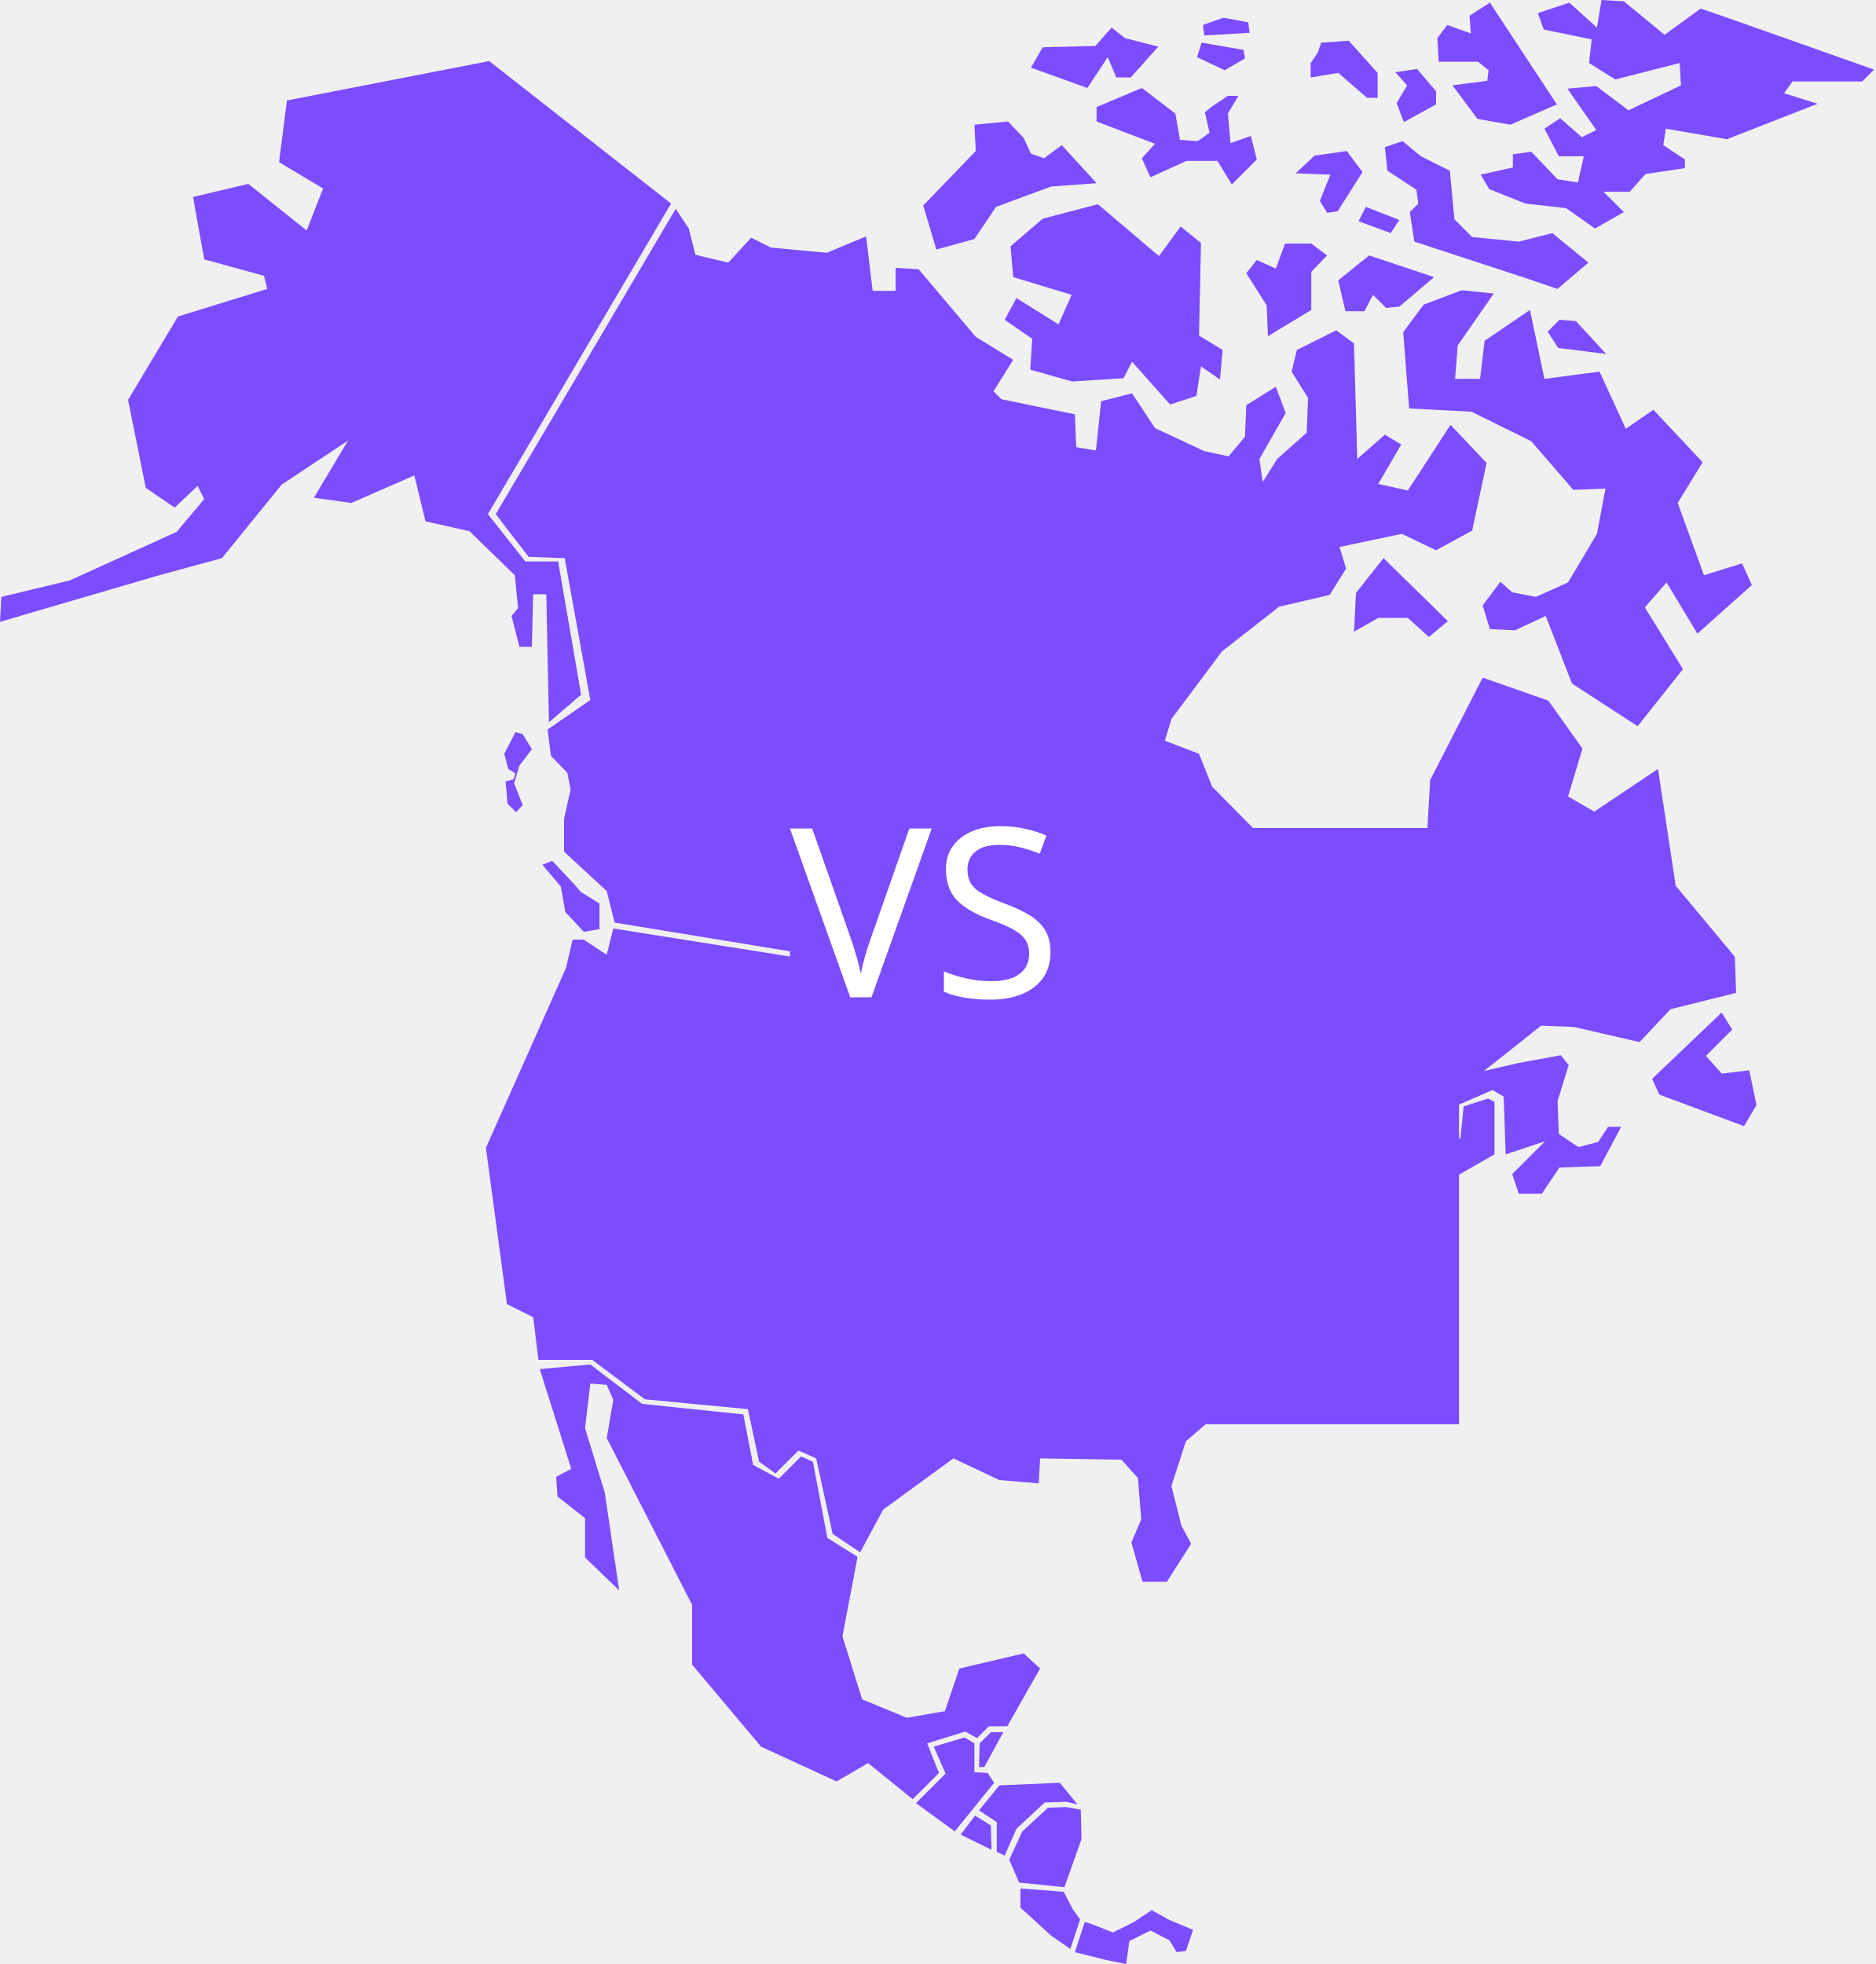
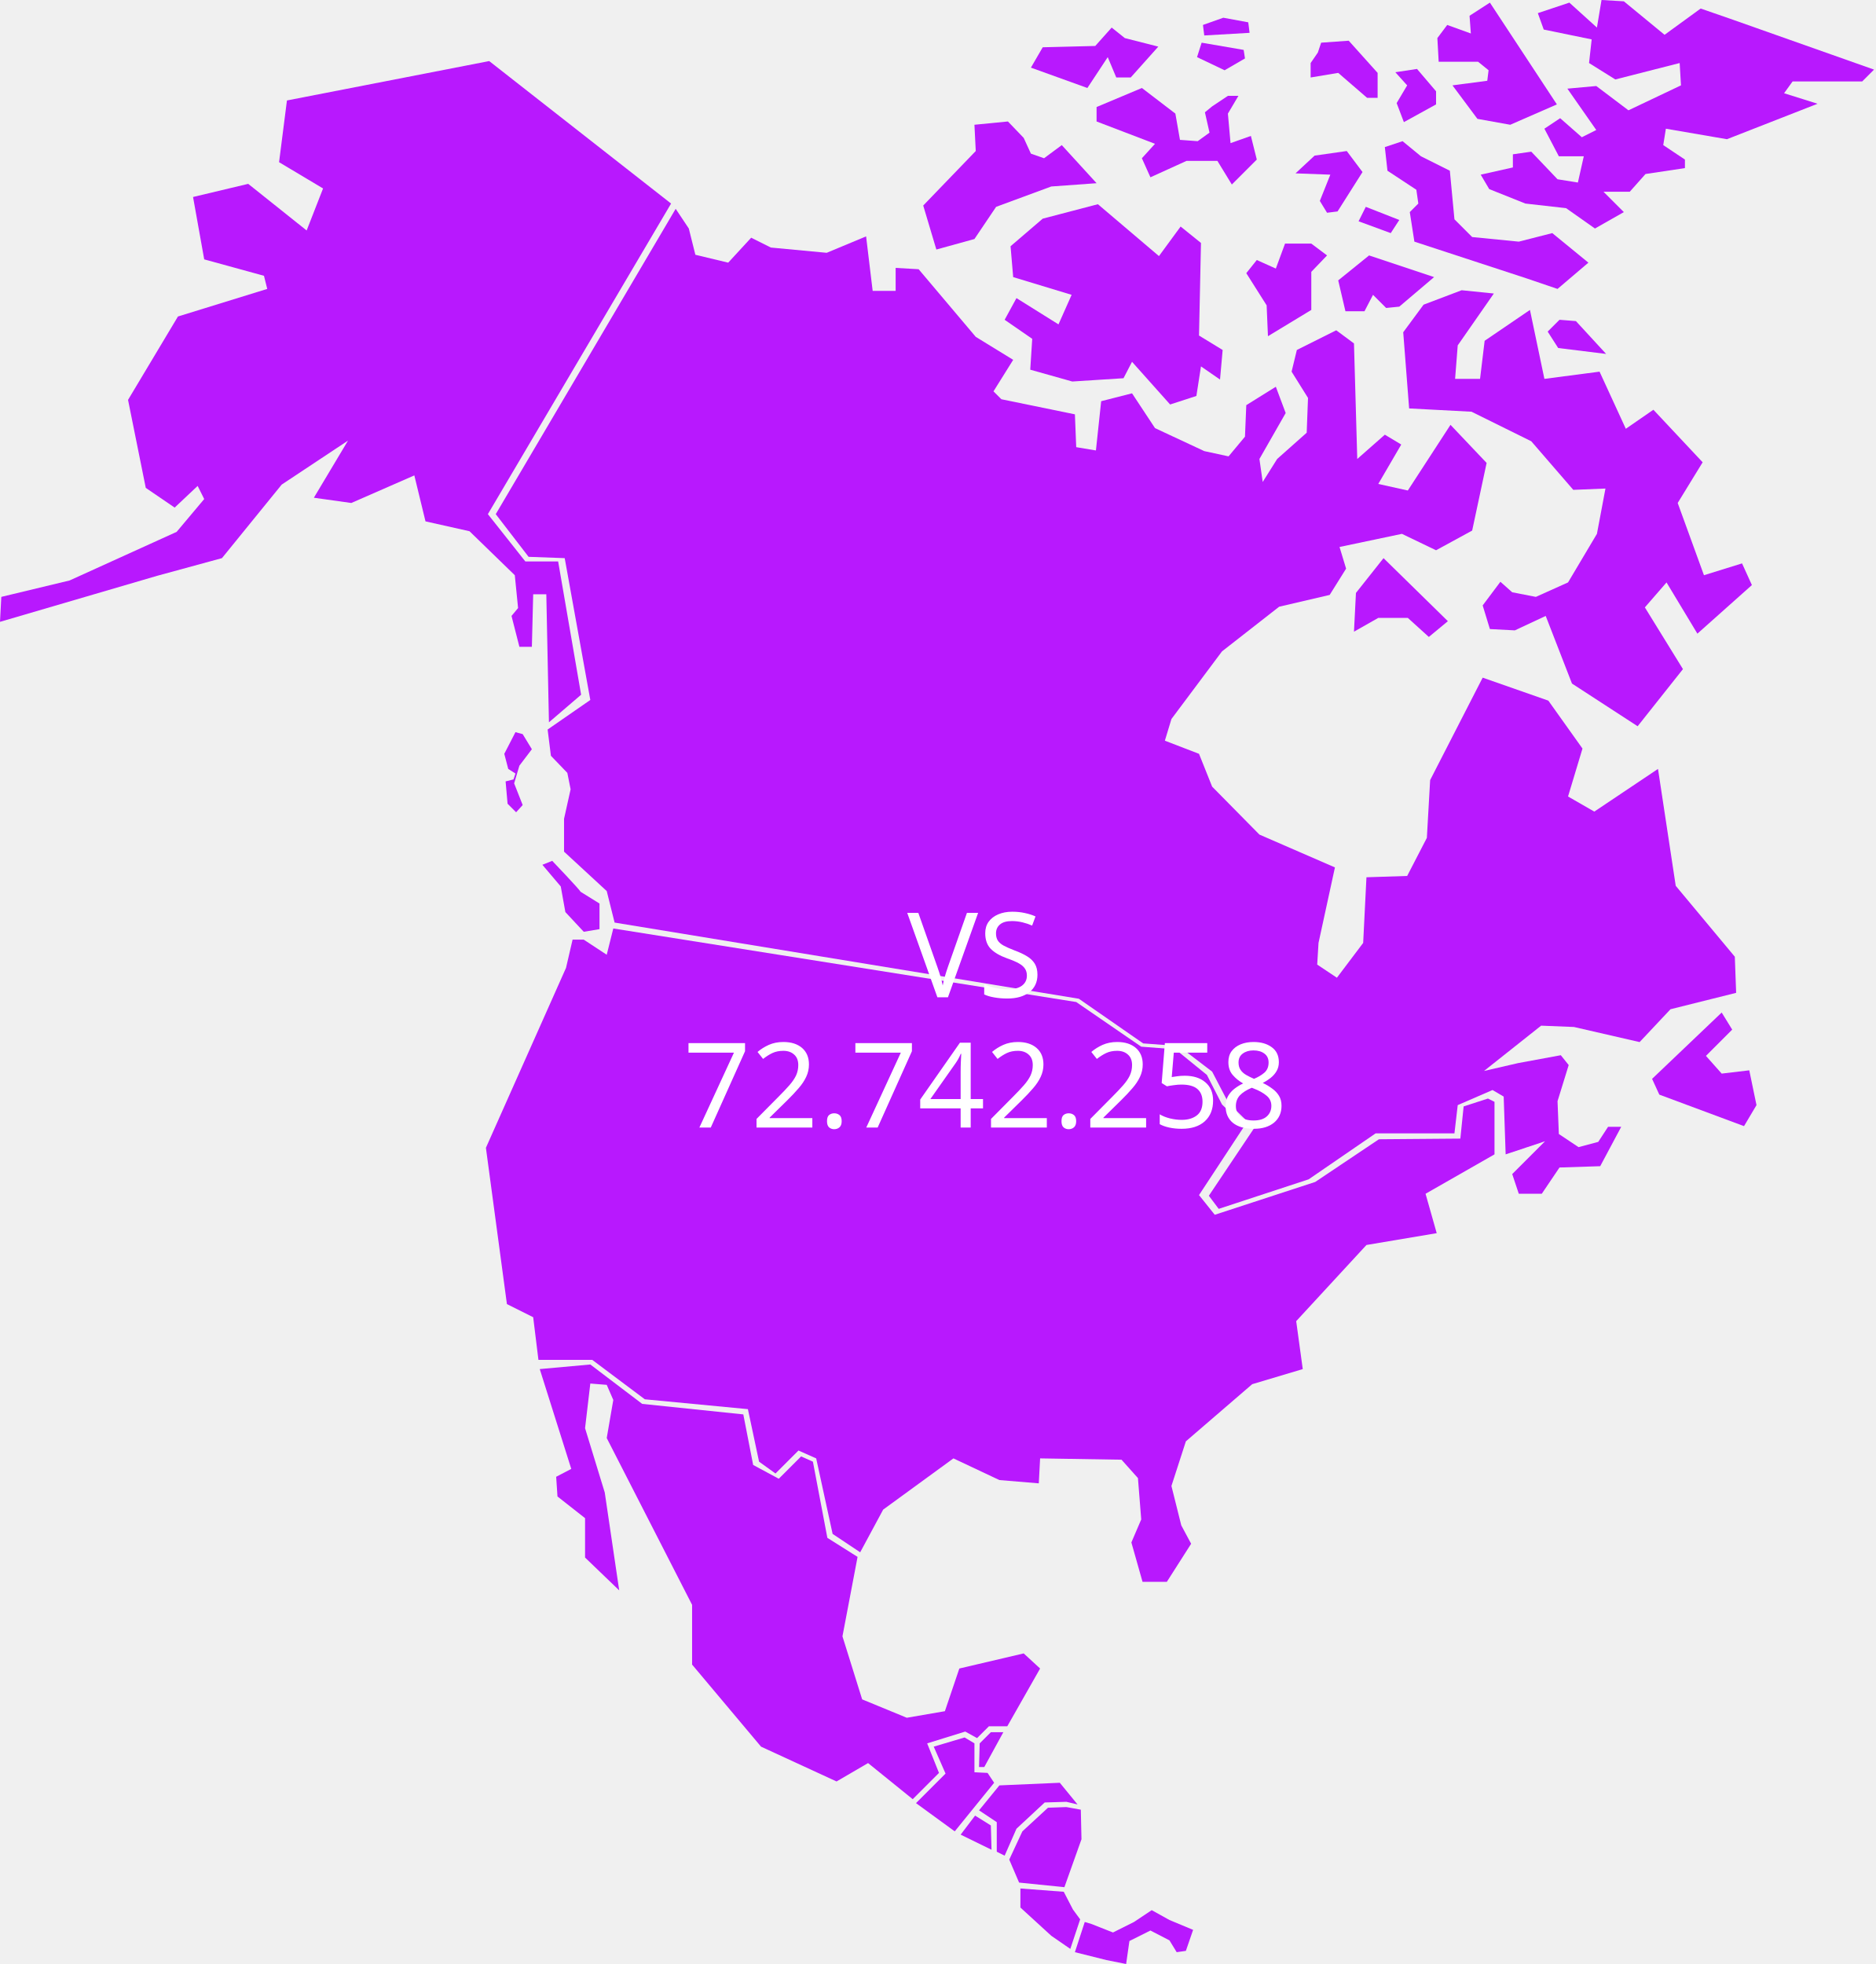
<svg xmlns="http://www.w3.org/2000/svg" version="1.1" id="Layer_1" x="0px" y="0px" viewBox="0 0 285.6 299.1" style="enable-background:new 0 0 285.6 299.1;" xml:space="preserve">
  <style type="text/css">
- 	.st0{fill:#7C4CFF;}
- 	.st1{fill:#FFFFFF;}
- 	.st2{font-family:'ArialMT';}
- 	.st3{font-size:36px;}
+ 	.st0{opacity:0.9;}
+ 	.st1{fill:#B100FF;}
+ 	.st2{opacity:0.9;fill:none;}
+ 	.st3{fill:#FFFFFF;}
+ 	.st4{font-family:'ArialMT';}
+ 	.st5{font-size:18px;}
+ 	.st6{fill:none;}
</style>
-   <g>
+   <g class="st0">
    <g id="svg2">
-       <path id="mexico" class="st0" d="M82.2,208.5l4.8,15.2l-2.3,1.2l0.2,3l4.2,3.3v6l5.2,5l-2.2-14.9l-3-9.8l0.8-6.8l2.5,0.2l1,2.3    l-1,5.8l13,25.4v9.1l10.5,12.5l11.5,5.3l4.8-2.8l6.8,5.5l4-4l-1.8-4.5l5.8-1.8l1.8,1l1.8-1.8h2.8l5-8.8l-2.5-2.3l-9.8,2.3    l-2.2,6.5l-5.8,1l-6.8-2.8l-3-9.6l2.3-12.1l-4.6-2.9l-2.2-11.6l-1.8-0.8l-3.4,3.4l-3.9-2.1l-1.5-7.7l-15.4-1.6l-7.9-6L82.2,208.5    L82.2,208.5z" />
-       <path id="alaska-westcopy" class="st0" d="M37.8,28l-8.4,2l1.7,9.5l9.1,2.5l0.5,2l-13.6,4.2l-7.6,12.7l2.7,13.4l4.4,3l3.5-3.3l1,2    l-4.2,5l-16.3,7.4L0.2,90.9L0,94.7l23.9-7l9.9-2.7l9.1-11.2L53,67.1l-5.2,8.7l5.7,0.8l9.6-4.2l1.7,7l6.7,1.5l6.9,6.7l0.5,5l-1,1.2    l1.2,4.7H81l0.2-8h2l0.4,19.5l4.9-4.2L85,85.5h-5l-5.7-7.2L102.2,31L74.5,9.3l-30.8,6l-1.2,9.4l6.7,4l-2.5,6.4L37.8,28z" />
-       <path id="banks" class="st0" d="M148.4,19l0.2,4l-8,8.3l2,6.7l5.8-1.6l3.3-4.9l8.4-3.1l6.9-0.5l-5.3-5.8l-2.7,2l-2-0.7l-1.1-2.4    l-2.4-2.5L148.4,19z" />
-       <path class="st0" d="M158.8,7.2l-1.8,3.1l8.6,3.1l3.1-4.7l1.3,3.1h2.2l4.2-4.7l-5.1-1.3l-2-1.6L166.8,7L158.8,7.2L158.8,7.2z" />
-       <path id="eglinton" class="st0" d="M173.9,13.4l-6.9,2.9v2.2l8.9,3.4l-2,2.2l1.3,2.9l5.5-2.5h4.7l2.2,3.6l3.8-3.8l-0.9-3.6    l-3.1,1.1l-0.4-4.5l1.6-2.7H187l-2.4,1.6l-1.1,0.9l0.7,3.1l-1.8,1.3l-2.7-0.2l-0.7-4L173.9,13.4L173.9,13.4z" />
-       <path class="st0" d="M183,6.5l-0.7,2.2l4.2,2l3.1-1.8l-0.2-1.3L183,6.5z" />
-       <path class="st0" d="M186.3,2.7l-3.1,1.1l0.2,1.6l6.9-0.4l-0.2-1.6L186.3,2.7L186.3,2.7z" />
-       <path class="st0" d="M201.2,6.5L200.7,8l-1.1,1.6v2.2l4.2-0.7l4.4,3.8h1.6v-3.8l-4.4-4.9C205.4,6.2,201.2,6.5,201.2,6.5z" />
-       <path class="st0" d="M212.5,11l1.8,2l-1.6,2.7l1.1,2.9l4.9-2.7v-2l-2.9-3.4L212.5,11z" />
-       <path class="st0" d="M218.9,5.8l0.2,3.6h6l1.6,1.3l-0.2,1.6l-5.3,0.7l3.8,5.1l5,0.9l7.1-3.1L226.9,0.4l-3.1,2l0.2,2.7l-3.6-1.3    L218.9,5.8L218.9,5.8z" />
-       <path id="victoria" class="st0" d="M167.2,31.1l-8.4,2.2l-4.9,4.2l0.4,4.7l8.9,2.7l-2,4.5l-6.4-4l-1.8,3.3l4.2,2.9l-0.3,4.7    l6.4,1.8l7.8-0.5l1.3-2.5l5.8,6.5l4-1.3l0.7-4.5l2.9,2l0.4-4.5l-3.6-2.2l0.3-14.1l-3.1-2.5l-3.3,4.5L167.2,31.1L167.2,31.1z" />
-       <path class="st0" d="M194.3,40.9l-2.9-1.3l-1.6,2l3.1,4.9l0.2,4.7l6.6-4v-5.8l2.4-2.5l-2.4-1.8h-4L194.3,40.9L194.3,40.9z" />
-       <path id="prescott" class="st0" d="M208.5,38.9l-4.7,3.8l1.1,4.7h2.9l1.3-2.5l2,2l2-0.2l5.3-4.5L208.5,38.9L208.5,38.9z" />
-       <path id="cornwallis" class="st0" d="M208,31.5l-1.1,2.2l4.9,1.8l1.3-2L208,31.5L208,31.5z" />
-       <path id="bathurst" class="st0" d="M205.1,23l-4.9,0.7l-2.9,2.7l5.3,0.2l-1.6,4l1.1,1.8l1.6-0.2l3.8-6L205.1,23z" />
-       <path id="devon" class="st0" d="M213.6,21.5l-2.7,0.9l0.4,3.6l4.4,2.9L216,31l-1.3,1.3l0.7,4.5l17.1,5.6l4.7,1.6l4.7-4l-5.5-4.5    l-5.1,1.3l-7.1-0.7l-2.7-2.7l-0.7-7.4l-4.4-2.2L213.6,21.5L213.6,21.5z" />
-       <path id="baffin" class="st0" d="M227.5,44.7l-4.9-0.5l-5.8,2.2l-3.1,4.2l0.9,11.6l9.5,0.5l9.1,4.5l6.4,7.4l4.9-0.2l-1.3,6.9    l-4.4,7.4l-4.9,2.2l-3.6-0.7l-1.8-1.6l-2.7,3.6l1.1,3.6l3.8,0.2l4.7-2.2l4,10.3l10,6.5l6.9-8.7l-5.8-9.4l3.3-3.8l4.7,7.8l8.3-7.4    l-1.5-3.3l-5.8,1.8l-4-11l3.8-6.2l-7.5-8l-4.2,2.9l-4-8.7l-8.4,1.1L233,47.2l-6.9,4.7l-0.7,5.8h-3.8l0.4-5.1L227.5,44.7    L227.5,44.7z" />
-       <path id="bylot" class="st0" d="M237.5,48.7l-1.8,1.8l1.6,2.5l7.3,0.9l-4.6-5L237.5,48.7L237.5,48.7z" />
-       <path id="ellesmere" class="st0" d="M230.4,23.5v2l-4.9,1.1l1.3,2.2l5.5,2.2l6.2,0.7l4.4,3.1l4.4-2.5l-3.1-3.1h4l2.4-2.7l6-0.9    v-1.3l-3.3-2.2l0.4-2.5l9.3,1.6l13.8-5.4l-5.1-1.6l1.3-1.8h10.6l1.8-1.8L263.9,3L259,1.3l-5.5,4l-6.2-5.1L243.9,0l-0.7,4.2    L239,0.4L234.2,2l0.9,2.5l7.3,1.5L242,9.6l4,2.5l9.8-2.5L256,13l-8,3.8l-4.9-3.7l-4.4,0.4l4.4,6.3l-2.2,1.1l-3.3-2.9l-2.4,1.6    l2.2,4.2h3.8l-0.9,4l-3.1-0.5l-4-4.2L230.4,23.5L230.4,23.5z" />
-       <path id="southhampton" class="st0" d="M210.7,85l-4.2,5.3l-0.3,5.9l3.7-2.1h4.5l3.2,2.9l2.9-2.4L210.7,85z" />
-       <path id="newfoundland" class="st0" d="M262.2,154.2l-10.6,10.1l1.1,2.4l12.9,4.8l1.9-3.2l-1.1-5.3l-4.2,0.5l-2.4-2.7l4-4    L262.2,154.2L262.2,154.2z" />
-       <path id="canada" class="st0" d="M102.9,31.8l2,3l1,4l5,1.2l3.5-3.8l3,1.5l8.5,0.8l6-2.5l1,8.3h3.5v-3.5l3.5,0.2l8.7,10.3l5.7,3.5    l-3,4.8l1.2,1.2l11.2,2.3l0.2,5l3,0.5l0.8-7.5l4.7-1.2l3.5,5.3l7.5,3.5l3.7,0.8l2.5-3l0.2-4.8l4.5-2.8l1.5,4l-4,7l0.5,3.5l2.2-3.5    l4.5-4l0.2-5.3l-2.5-4l0.8-3.3l6-3l2.7,2l0.5,17.6l4.2-3.7l2.5,1.5l-3.5,6l4.5,1l6.5-10l5.5,5.8l-2.2,10.3l-5.5,3l-5.2-2.5l-9.5,2    l1,3.3l-2.5,4l-7.7,1.8l-8.7,6.8l-7.7,10.3l-1,3.3l5.2,2l2,5l7.2,7.3l11.5,5l-2.5,11.5l-0.2,3.3l3,2l4-5.3l0.5-10l6.2-0.2l3-5.8    l0.5-8.8l8-15.6l10,3.5l5.2,7.3l-2.2,7.3l4,2.3l9.7-6.5l2.7,17.8l9,10.8l0.2,5.5l-10,2.5l-4.7,5l-10-2.3l-5-0.2l-8.7,6.9l5.2-1.2    l6.5-1.2l1.2,1.5l-1.7,5.5l0.2,5l3,2l3-0.8l1.5-2.3h2l-3.2,6l-6.2,0.2l-2.7,4h-3.5l-1-3l5-5l-6,2L229,167l-1.7-1l-5.3,2.3    l-0.5,4.3h-12l-10.2,7l-13.7,4.5l-1.5-2l6.9-10.3l-3.9-3.8l-2.5-4.8l-5.1-3.9l-5.4-0.4l-9.8-6.8l-70.7-11.6l-1.2-4.8l-6.5-6v-5    l1-4.5l-0.5-2.5l-2.5-2.6l-0.5-4l6.5-4.5L86,85l-5.5-0.2l-5-6.5L102.9,31.8L102.9,31.8z" />
-       <path id="usa" class="st0" d="M93.4,141.4l-1,4l-3.5-2.3h-1.7l-1,4.3L74,174.8l3.2,23.8l4,2l0.8,6.5h8.2l8,6l15.7,1.5l1.7,8    l2.5,1.8l3.5-3.5l2.7,1.2l2.5,11.5l4.2,2.8l3.5-6.5l10.7-7.8l7,3.3l6,0.5l0.2-3.8l12.4,0.2l2.5,2.8l0.5,6.3l-1.5,3.5l1.7,6h3.7    l3.7-5.8l-1.5-2.8l-1.5-6l2.2-6.8l10.1-8.7l7.7-2.3l-1-7.3l10.7-11.6l10.7-1.8l-1.7-6l10.5-6v-8l-1-0.5l-3.7,1.2l-0.5,4.9    l-12.4,0.1l-9.7,6.5l-15.3,5l-2.4-3l6.9-10.5l-3.4-3.3l-2.3-4.5l-4.8-3.9l-5.2-0.4l-9.9-6.8L93.4,141.4z" />
-       <path class="st0" d="M78.5,111.5l-1.7,3.3l0.6,2.3l1.1,0.7l-0.3,0.9L77,119l0.3,3.4l1.3,1.3l1-1.1l-1.3-3.3l0.8-2.7l1.9-2.5    l-1.4-2.3L78.5,111.5L78.5,111.5z" />
-       <path id="vancouver" class="st0" d="M84.1,131.1l-1.5,0.6l2.8,3.3l0.7,3.9l2.8,3l2.4-0.4v-3.9l-2.9-1.8    C88.4,135.6,84.1,131.1,84.1,131.1z" />
-       <path id="guatemala" class="st0" d="M139.5,274.6l5.9,4.3l6-7.4l-1-1.5l-2-0.1v-4.4l-1.5-0.9l-4.7,1.4l1.8,4.1L139.5,274.6    L139.5,274.6z" />
-       <path id="honduras" class="st0" d="M152.2,271.9l9.2-0.4l2.7,3.3l-1.7-0.4l-3.3,0.1l-4.3,4l-1.8,4.1l-1.2-0.6v-4.5l-2.7-1.8    L152.2,271.9L152.2,271.9z" />
-       <path class="st0" d="M146.3,279.4l4.7,2.3l-0.1-3.7l-2.4-1.5L146.3,279.4L146.3,279.4z" />
-       <path id="nicaragua" class="st0" d="M162.4,275.2l2.2,0.4l0.1,4.5l-2.6,7.3l-6.9-0.7l-1.5-3.5l2-4.3l3.9-3.6L162.4,275.2    L162.4,275.2z" />
-       <path class="st0" d="M162,288.1l1.4,2.7l1.1,1.5l-1.5,4.5l-2.9-2l-4.7-4.3v-2.9L162,288.1L162,288.1z" />
-       <path id="panama" class="st0" d="M165.2,292.7l-1.5,4.6l4.8,1.2l3,0.6l0.5-3.5l3.2-1.6l2.9,1.5l1.1,1.8l1.4-0.2l1.1-3.2l-3.6-1.5    l-2.7-1.5l-2.7,1.8l-3.2,1.6l-3.3-1.3L165.2,292.7L165.2,292.7z" />
-       <path id="belize" class="st0" d="M149.2,265.5l-0.1,3.6h0.8l2.9-5.3h-1.9L149.2,265.5L149.2,265.5z" />
+       <path id="mexico" class="st1" d="M82.2,208.5l4.8,15.2l-2.3,1.2l0.2,3l4.2,3.3v6l5.2,5l-2.2-14.9l-3-9.8l0.8-6.8l2.5,0.2l1,2.3    l-1,5.8l13,25.4v9.1l10.5,12.5l11.5,5.3l4.8-2.8l6.8,5.5l4-4l-1.8-4.5l5.8-1.8l1.8,1l1.8-1.8h2.8l5-8.8l-2.5-2.3l-9.8,2.3    l-2.2,6.5l-5.8,1l-6.8-2.8l-3-9.6l2.3-12.1l-4.6-2.9l-2.2-11.6l-1.8-0.8l-3.4,3.4l-3.9-2.1l-1.5-7.7l-15.4-1.6l-7.9-6L82.2,208.5    L82.2,208.5z" />
+       <path id="alaska-westcopy" class="st1" d="M37.8,28l-8.4,2l1.7,9.5l9.1,2.5l0.5,2l-13.6,4.2l-7.6,12.7l2.7,13.4l4.4,3l3.5-3.3l1,2    l-4.2,5l-16.3,7.4L0.2,90.9L0,94.7l23.9-7l9.9-2.7l9.1-11.2L53,67.1l-5.2,8.7l5.7,0.8l9.6-4.2l1.7,7l6.7,1.5l6.9,6.7l0.5,5l-1,1.2    l1.2,4.7H81l0.2-8h2l0.4,19.5l4.9-4.2L85,85.5h-5l-5.7-7.2L102.2,31L74.5,9.3l-30.8,6l-1.2,9.4l6.7,4l-2.5,6.4L37.8,28z" />
+       <path id="banks" class="st1" d="M148.4,19l0.2,4l-8,8.3l2,6.7l5.8-1.6l3.3-4.9l8.4-3.1l6.9-0.5l-5.3-5.8l-2.7,2l-2-0.7l-1.1-2.4    l-2.4-2.5L148.4,19z" />
+       <path class="st1" d="M158.8,7.2l-1.8,3.1l8.6,3.1l3.1-4.7l1.3,3.1h2.2l4.2-4.7l-5.1-1.3l-2-1.6L166.8,7L158.8,7.2L158.8,7.2z" />
+       <path id="eglinton" class="st1" d="M173.9,13.4l-6.9,2.9v2.2l8.9,3.4l-2,2.2l1.3,2.9l5.5-2.5h4.7l2.2,3.6l3.8-3.8l-0.9-3.6    l-3.1,1.1l-0.4-4.5l1.6-2.7H187l-2.4,1.6l-1.1,0.9l0.7,3.1l-1.8,1.3l-2.7-0.2l-0.7-4L173.9,13.4L173.9,13.4z" />
+       <path class="st1" d="M183,6.5l-0.7,2.2l4.2,2l3.1-1.8l-0.2-1.3L183,6.5z" />
+       <path class="st1" d="M186.3,2.7l-3.1,1.1l0.2,1.6l6.9-0.4l-0.2-1.6L186.3,2.7L186.3,2.7z" />
+       <path class="st1" d="M201.2,6.5L200.7,8l-1.1,1.6v2.2l4.2-0.7l4.4,3.8h1.6v-3.8l-4.4-4.9C205.4,6.2,201.2,6.5,201.2,6.5z" />
+       <path class="st1" d="M212.5,11l1.8,2l-1.6,2.7l1.1,2.9l4.9-2.7v-2l-2.9-3.4L212.5,11z" />
+       <path class="st1" d="M218.9,5.8l0.2,3.6h6l1.6,1.3l-0.2,1.6l-5.3,0.7l3.8,5.1l5,0.9l7.1-3.1L226.9,0.4l-3.1,2l0.2,2.7l-3.6-1.3    L218.9,5.8L218.9,5.8z" />
+       <path id="victoria" class="st1" d="M167.2,31.1l-8.4,2.2l-4.9,4.2l0.4,4.7l8.9,2.7l-2,4.5l-6.4-4l-1.8,3.3l4.2,2.9l-0.3,4.7    l6.4,1.8l7.8-0.5l1.3-2.5l5.8,6.5l4-1.3l0.7-4.5l2.9,2l0.4-4.5l-3.6-2.2l0.3-14.1l-3.1-2.5l-3.3,4.5L167.2,31.1L167.2,31.1z" />
+       <path class="st1" d="M194.3,40.9l-2.9-1.3l-1.6,2l3.1,4.9l0.2,4.7l6.6-4v-5.8l2.4-2.5l-2.4-1.8h-4L194.3,40.9L194.3,40.9z" />
+       <path id="prescott" class="st1" d="M208.5,38.9l-4.7,3.8l1.1,4.7h2.9l1.3-2.5l2,2l2-0.2l5.3-4.5L208.5,38.9L208.5,38.9z" />
+       <path id="cornwallis" class="st1" d="M208,31.5l-1.1,2.2l4.9,1.8l1.3-2L208,31.5L208,31.5z" />
+       <path id="bathurst" class="st1" d="M205.1,23l-4.9,0.7l-2.9,2.7l5.3,0.2l-1.6,4l1.1,1.8l1.6-0.2l3.8-6L205.1,23z" />
+       <path id="devon" class="st1" d="M213.6,21.5l-2.7,0.9l0.4,3.6l4.4,2.9L216,31l-1.3,1.3l0.7,4.5l17.1,5.6l4.7,1.6l4.7-4l-5.5-4.5    l-5.1,1.3l-7.1-0.7l-2.7-2.7l-0.7-7.4l-4.4-2.2L213.6,21.5L213.6,21.5z" />
+       <path id="baffin" class="st1" d="M227.5,44.7l-4.9-0.5l-5.8,2.2l-3.1,4.2l0.9,11.6l9.5,0.5l9.1,4.5l6.4,7.4l4.9-0.2l-1.3,6.9    l-4.4,7.4l-4.9,2.2l-3.6-0.7l-1.8-1.6l-2.7,3.6l1.1,3.6l3.8,0.2l4.7-2.2l4,10.3l10,6.5l6.9-8.7l-5.8-9.4l3.3-3.8l4.7,7.8l8.3-7.4    l-1.5-3.3l-5.8,1.8l-4-11l3.8-6.2l-7.5-8l-4.2,2.9l-4-8.7l-8.4,1.1L233,47.2l-6.9,4.7l-0.7,5.8h-3.8l0.4-5.1L227.5,44.7    L227.5,44.7z" />
+       <path id="bylot" class="st1" d="M237.5,48.7l-1.8,1.8l1.6,2.5l7.3,0.9l-4.6-5L237.5,48.7L237.5,48.7z" />
+       <path id="ellesmere" class="st1" d="M230.4,23.5v2l-4.9,1.1l1.3,2.2l5.5,2.2l6.2,0.7l4.4,3.1l4.4-2.5l-3.1-3.1h4l2.4-2.7l6-0.9    v-1.3l-3.3-2.2l0.4-2.5l9.3,1.6l13.8-5.4l-5.1-1.6l1.3-1.8h10.6l1.8-1.8L263.9,3L259,1.3l-5.5,4l-6.2-5.1L243.9,0l-0.7,4.2    L239,0.4L234.2,2l0.9,2.5l7.3,1.5L242,9.6l4,2.5l9.8-2.5L256,13l-8,3.8l-4.9-3.7l-4.4,0.4l4.4,6.3l-2.2,1.1l-3.3-2.9l-2.4,1.6    l2.2,4.2h3.8l-0.9,4l-3.1-0.5l-4-4.2L230.4,23.5L230.4,23.5z" />
+       <path id="southhampton" class="st1" d="M210.7,85l-4.2,5.3l-0.3,5.9l3.7-2.1h4.5l3.2,2.9l2.9-2.4L210.7,85z" />
+       <path id="newfoundland" class="st1" d="M262.2,154.2l-10.6,10.1l1.1,2.4l12.9,4.8l1.9-3.2l-1.1-5.3l-4.2,0.5l-2.4-2.7l4-4    L262.2,154.2L262.2,154.2z" />
+       <path id="canada" class="st1" d="M102.9,31.8l2,3l1,4l5,1.2l3.5-3.8l3,1.5l8.5,0.8l6-2.5l1,8.3h3.5v-3.5l3.5,0.2l8.7,10.3l5.7,3.5    l-3,4.8l1.2,1.2l11.2,2.3l0.2,5l3,0.5l0.8-7.5l4.7-1.2l3.5,5.3l7.5,3.5l3.7,0.8l2.5-3l0.2-4.8l4.5-2.8l1.5,4l-4,7l0.5,3.5l2.2-3.5    l4.5-4l0.2-5.3l-2.5-4l0.8-3.3l6-3l2.7,2l0.5,17.6l4.2-3.7l2.5,1.5l-3.5,6l4.5,1l6.5-10l5.5,5.8l-2.2,10.3l-5.5,3l-5.2-2.5l-9.5,2    l1,3.3l-2.5,4l-7.7,1.8l-8.7,6.8l-7.7,10.3l-1,3.3l5.2,2l2,5l7.2,7.3l11.5,5l-2.5,11.5l-0.2,3.3l3,2l4-5.3l0.5-10l6.2-0.2l3-5.8    l0.5-8.8l8-15.6l10,3.5l5.2,7.3l-2.2,7.3l4,2.3l9.7-6.5l2.7,17.8l9,10.8l0.2,5.5l-10,2.5l-4.7,5l-10-2.3l-5-0.2l-8.7,6.9l5.2-1.2    l6.5-1.2l1.2,1.5l-1.7,5.5l0.2,5l3,2l3-0.8l1.5-2.3h2l-3.2,6l-6.2,0.2l-2.7,4h-3.5l-1-3l5-5l-6,2L229,167l-1.7-1l-5.3,2.3    l-0.5,4.3h-12l-10.2,7l-13.7,4.5l-1.5-2l6.9-10.3l-3.9-3.8l-2.5-4.8l-5.1-3.9l-5.4-0.4l-9.8-6.8l-70.7-11.6l-1.2-4.8l-6.5-6v-5    l1-4.5l-0.5-2.5l-2.5-2.6l-0.5-4l6.5-4.5L86,85l-5.5-0.2l-5-6.5L102.9,31.8L102.9,31.8z" />
+       <path id="usa" class="st1" d="M93.4,141.4l-1,4l-3.5-2.3h-1.7l-1,4.3L74,174.8l3.2,23.8l4,2l0.8,6.5h8.2l8,6l15.7,1.5l1.7,8    l2.5,1.8l3.5-3.5l2.7,1.2l2.5,11.5l4.2,2.8l3.5-6.5l10.7-7.8l7,3.3l6,0.5l0.2-3.8l12.4,0.2l2.5,2.8l0.5,6.3l-1.5,3.5l1.7,6h3.7    l3.7-5.8l-1.5-2.8l-1.5-6l2.2-6.8l10.1-8.7l7.7-2.3l-1-7.3l10.7-11.6l10.7-1.8l-1.7-6l10.5-6v-8l-1-0.5l-3.7,1.2l-0.5,4.9    l-12.4,0.1l-9.7,6.5l-15.3,5l-2.4-3l6.9-10.5l-3.4-3.3l-2.3-4.5l-4.8-3.9l-5.2-0.4l-9.9-6.8L93.4,141.4z" />
+       <path class="st1" d="M78.5,111.5l-1.7,3.3l0.6,2.3l1.1,0.7l-0.3,0.9L77,119l0.3,3.4l1.3,1.3l1-1.1l-1.3-3.3l0.8-2.7l1.9-2.5    l-1.4-2.3L78.5,111.5L78.5,111.5z" />
+       <path id="vancouver" class="st1" d="M84.1,131.1l-1.5,0.6l2.8,3.3l0.7,3.9l2.8,3l2.4-0.4v-3.9l-2.9-1.8    C88.4,135.6,84.1,131.1,84.1,131.1z" />
+       <path id="guatemala" class="st1" d="M139.5,274.6l5.9,4.3l6-7.4l-1-1.5l-2-0.1v-4.4l-1.5-0.9l-4.7,1.4l1.8,4.1L139.5,274.6    L139.5,274.6z" />
+       <path id="honduras" class="st1" d="M152.2,271.9l9.2-0.4l2.7,3.3l-1.7-0.4l-3.3,0.1l-4.3,4l-1.8,4.1l-1.2-0.6v-4.5l-2.7-1.8    L152.2,271.9L152.2,271.9z" />
+       <path class="st1" d="M146.3,279.4l4.7,2.3l-0.1-3.7l-2.4-1.5L146.3,279.4L146.3,279.4z" />
+       <path id="nicaragua" class="st1" d="M162.4,275.2l2.2,0.4l0.1,4.5l-2.6,7.3l-6.9-0.7l-1.5-3.5l2-4.3l3.9-3.6L162.4,275.2    L162.4,275.2z" />
+       <path class="st1" d="M162,288.1l1.4,2.7l1.1,1.5l-1.5,4.5l-2.9-2l-4.7-4.3v-2.9L162,288.1L162,288.1z" />
+       <path id="panama" class="st1" d="M165.2,292.7l-1.5,4.6l4.8,1.2l3,0.6l0.5-3.5l3.2-1.6l2.9,1.5l1.1,1.8l1.4-0.2l1.1-3.2l-3.6-1.5    l-2.7-1.5l-2.7,1.8l-3.2,1.6l-3.3-1.3L165.2,292.7L165.2,292.7z" />
+       <path id="belize" class="st1" d="M149.2,265.5l-0.1,3.6h0.8l2.9-5.3h-1.9L149.2,265.5L149.2,265.5z" />
    </g>
  </g>
-   <rect x="120.3" y="126.1" class="st0" width="101.9" height="90.8" />
-   <text transform="matrix(1 0 0 1 120.3001 151.8781)" class="st1 st2 st3">VS</text>
+   <rect x="120.3" y="126.1" class="st2" width="101.9" height="90.8" />
+   <text transform="matrix(1 0 0 1 138.164 151.8783)" class="st3 st4 st5">VS</text>
+   <rect x="12.5" y="158.8" class="st6" width="273.1" height="76.6" />
+   <text transform="matrix(1 0 0 1 104.0564 171.7179)" class="st3 st4 st5">72.742.258</text>
</svg>
